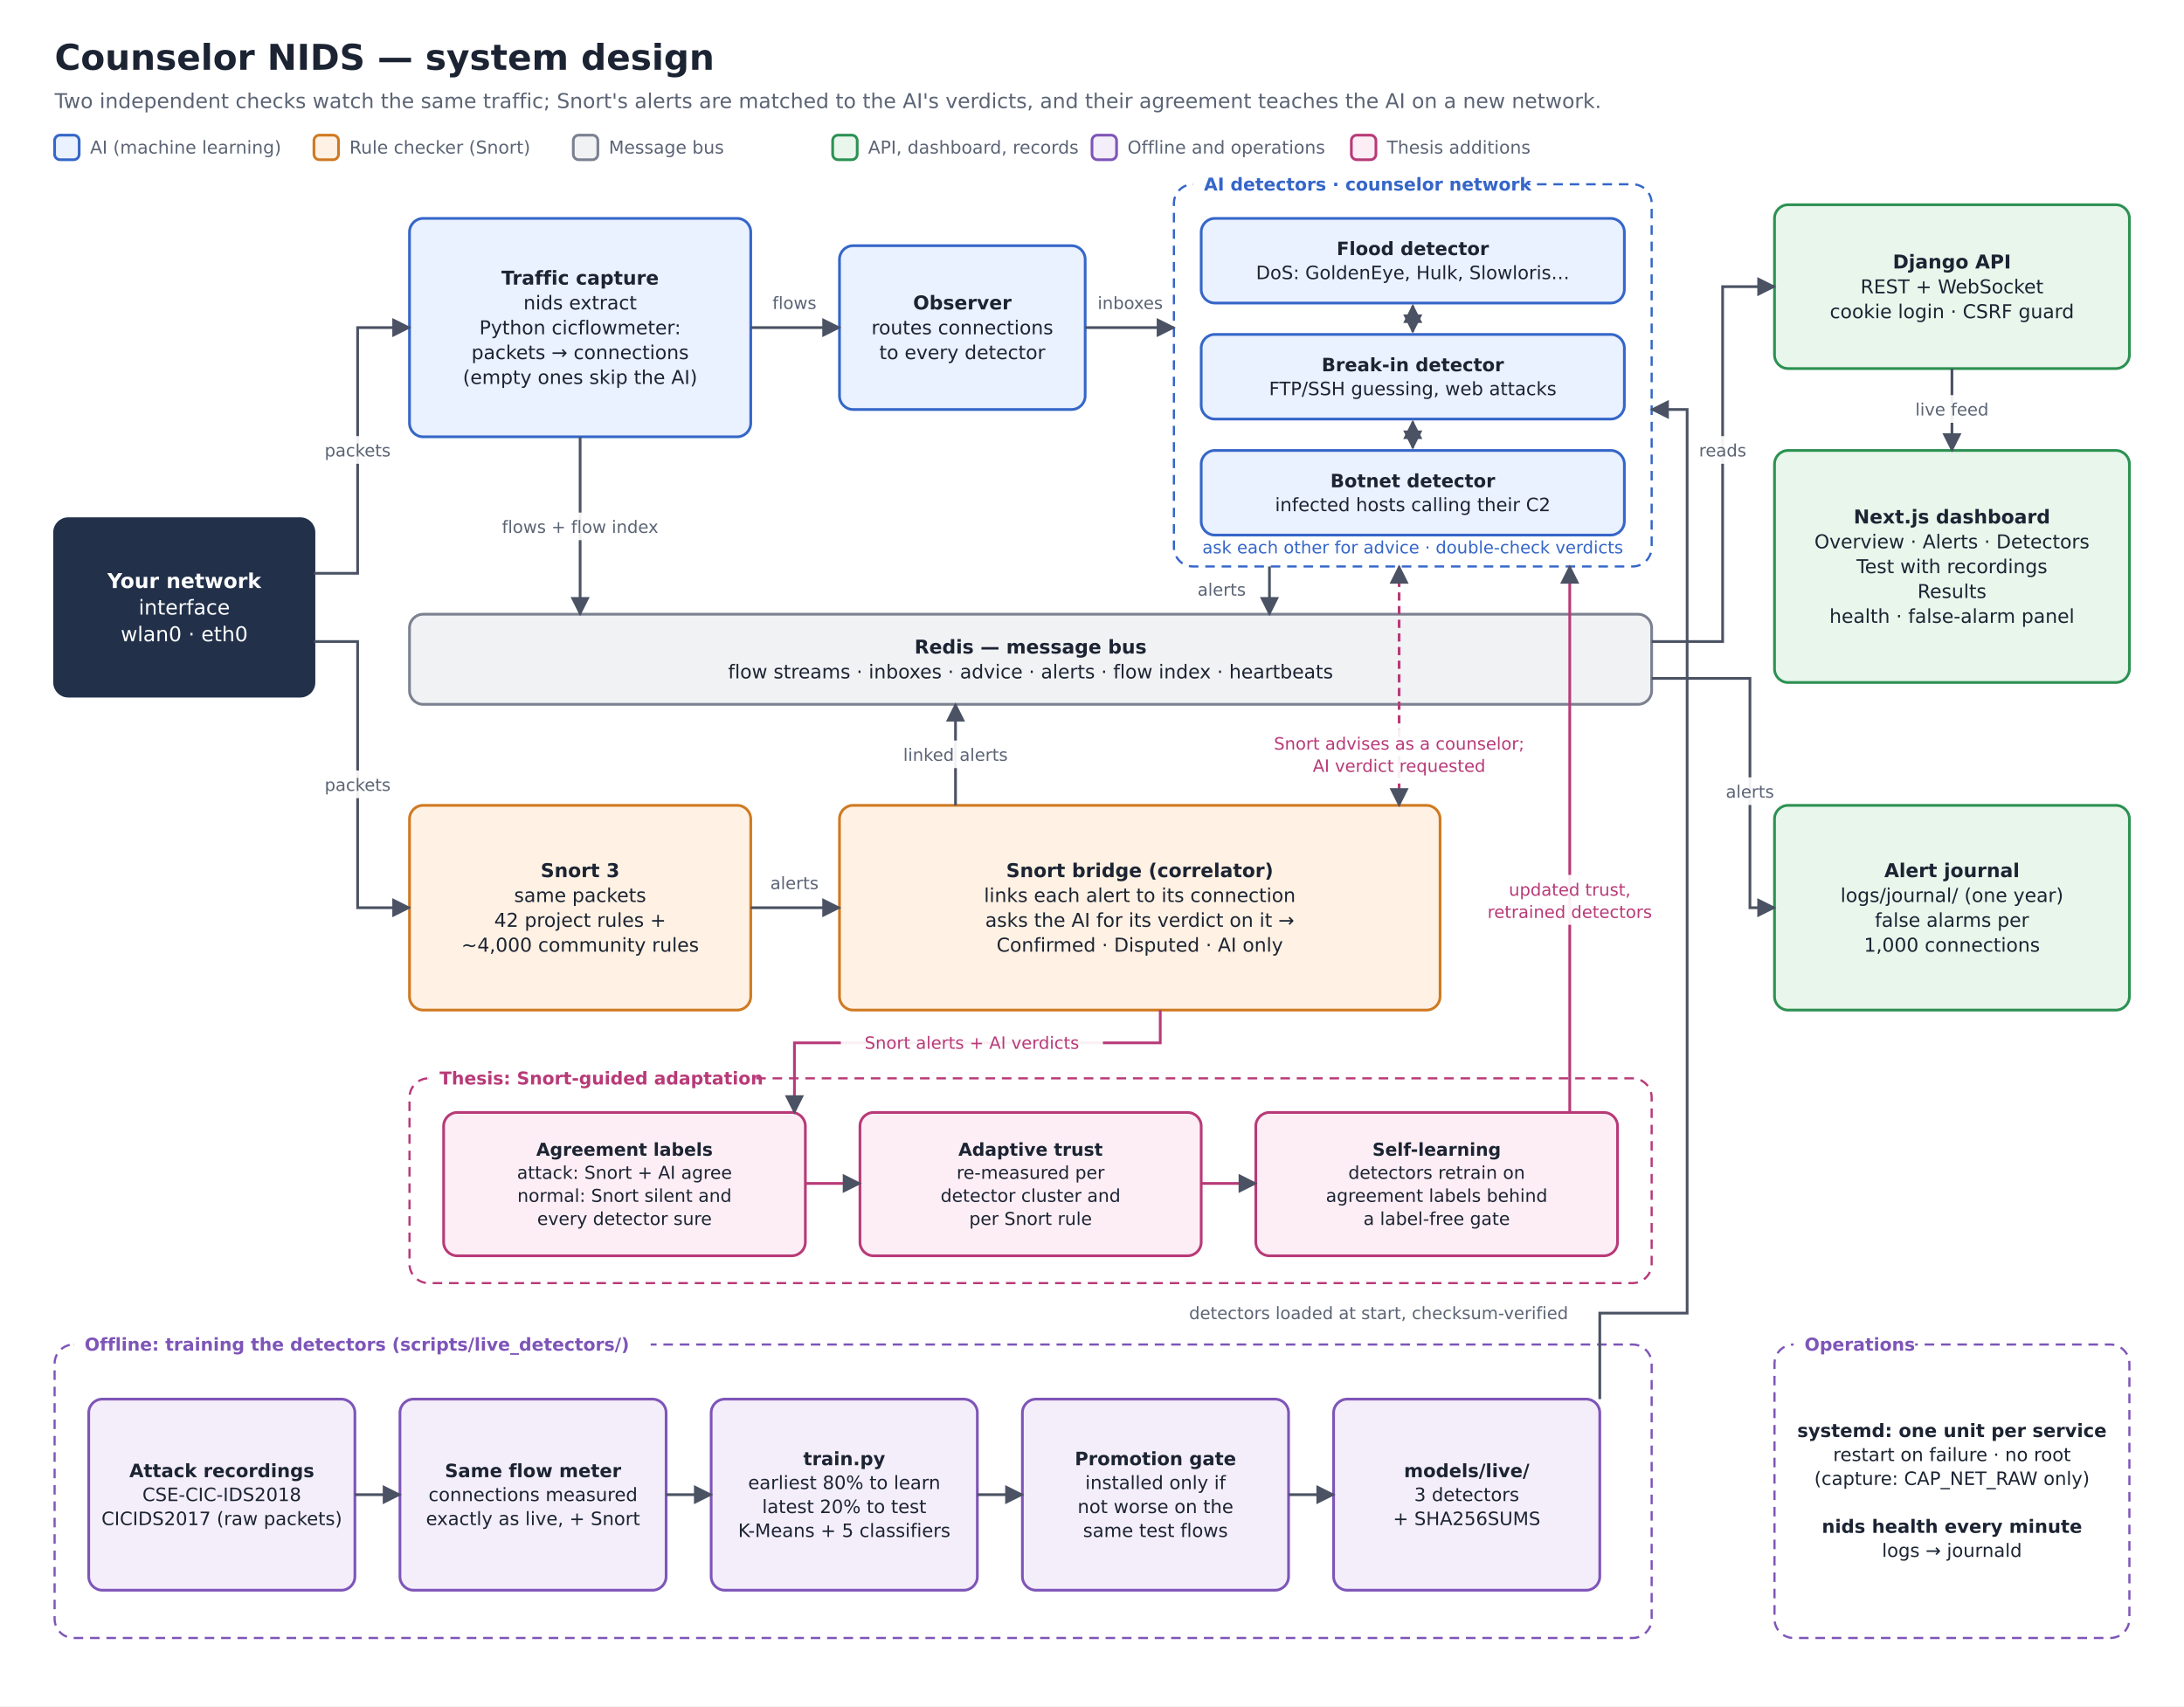
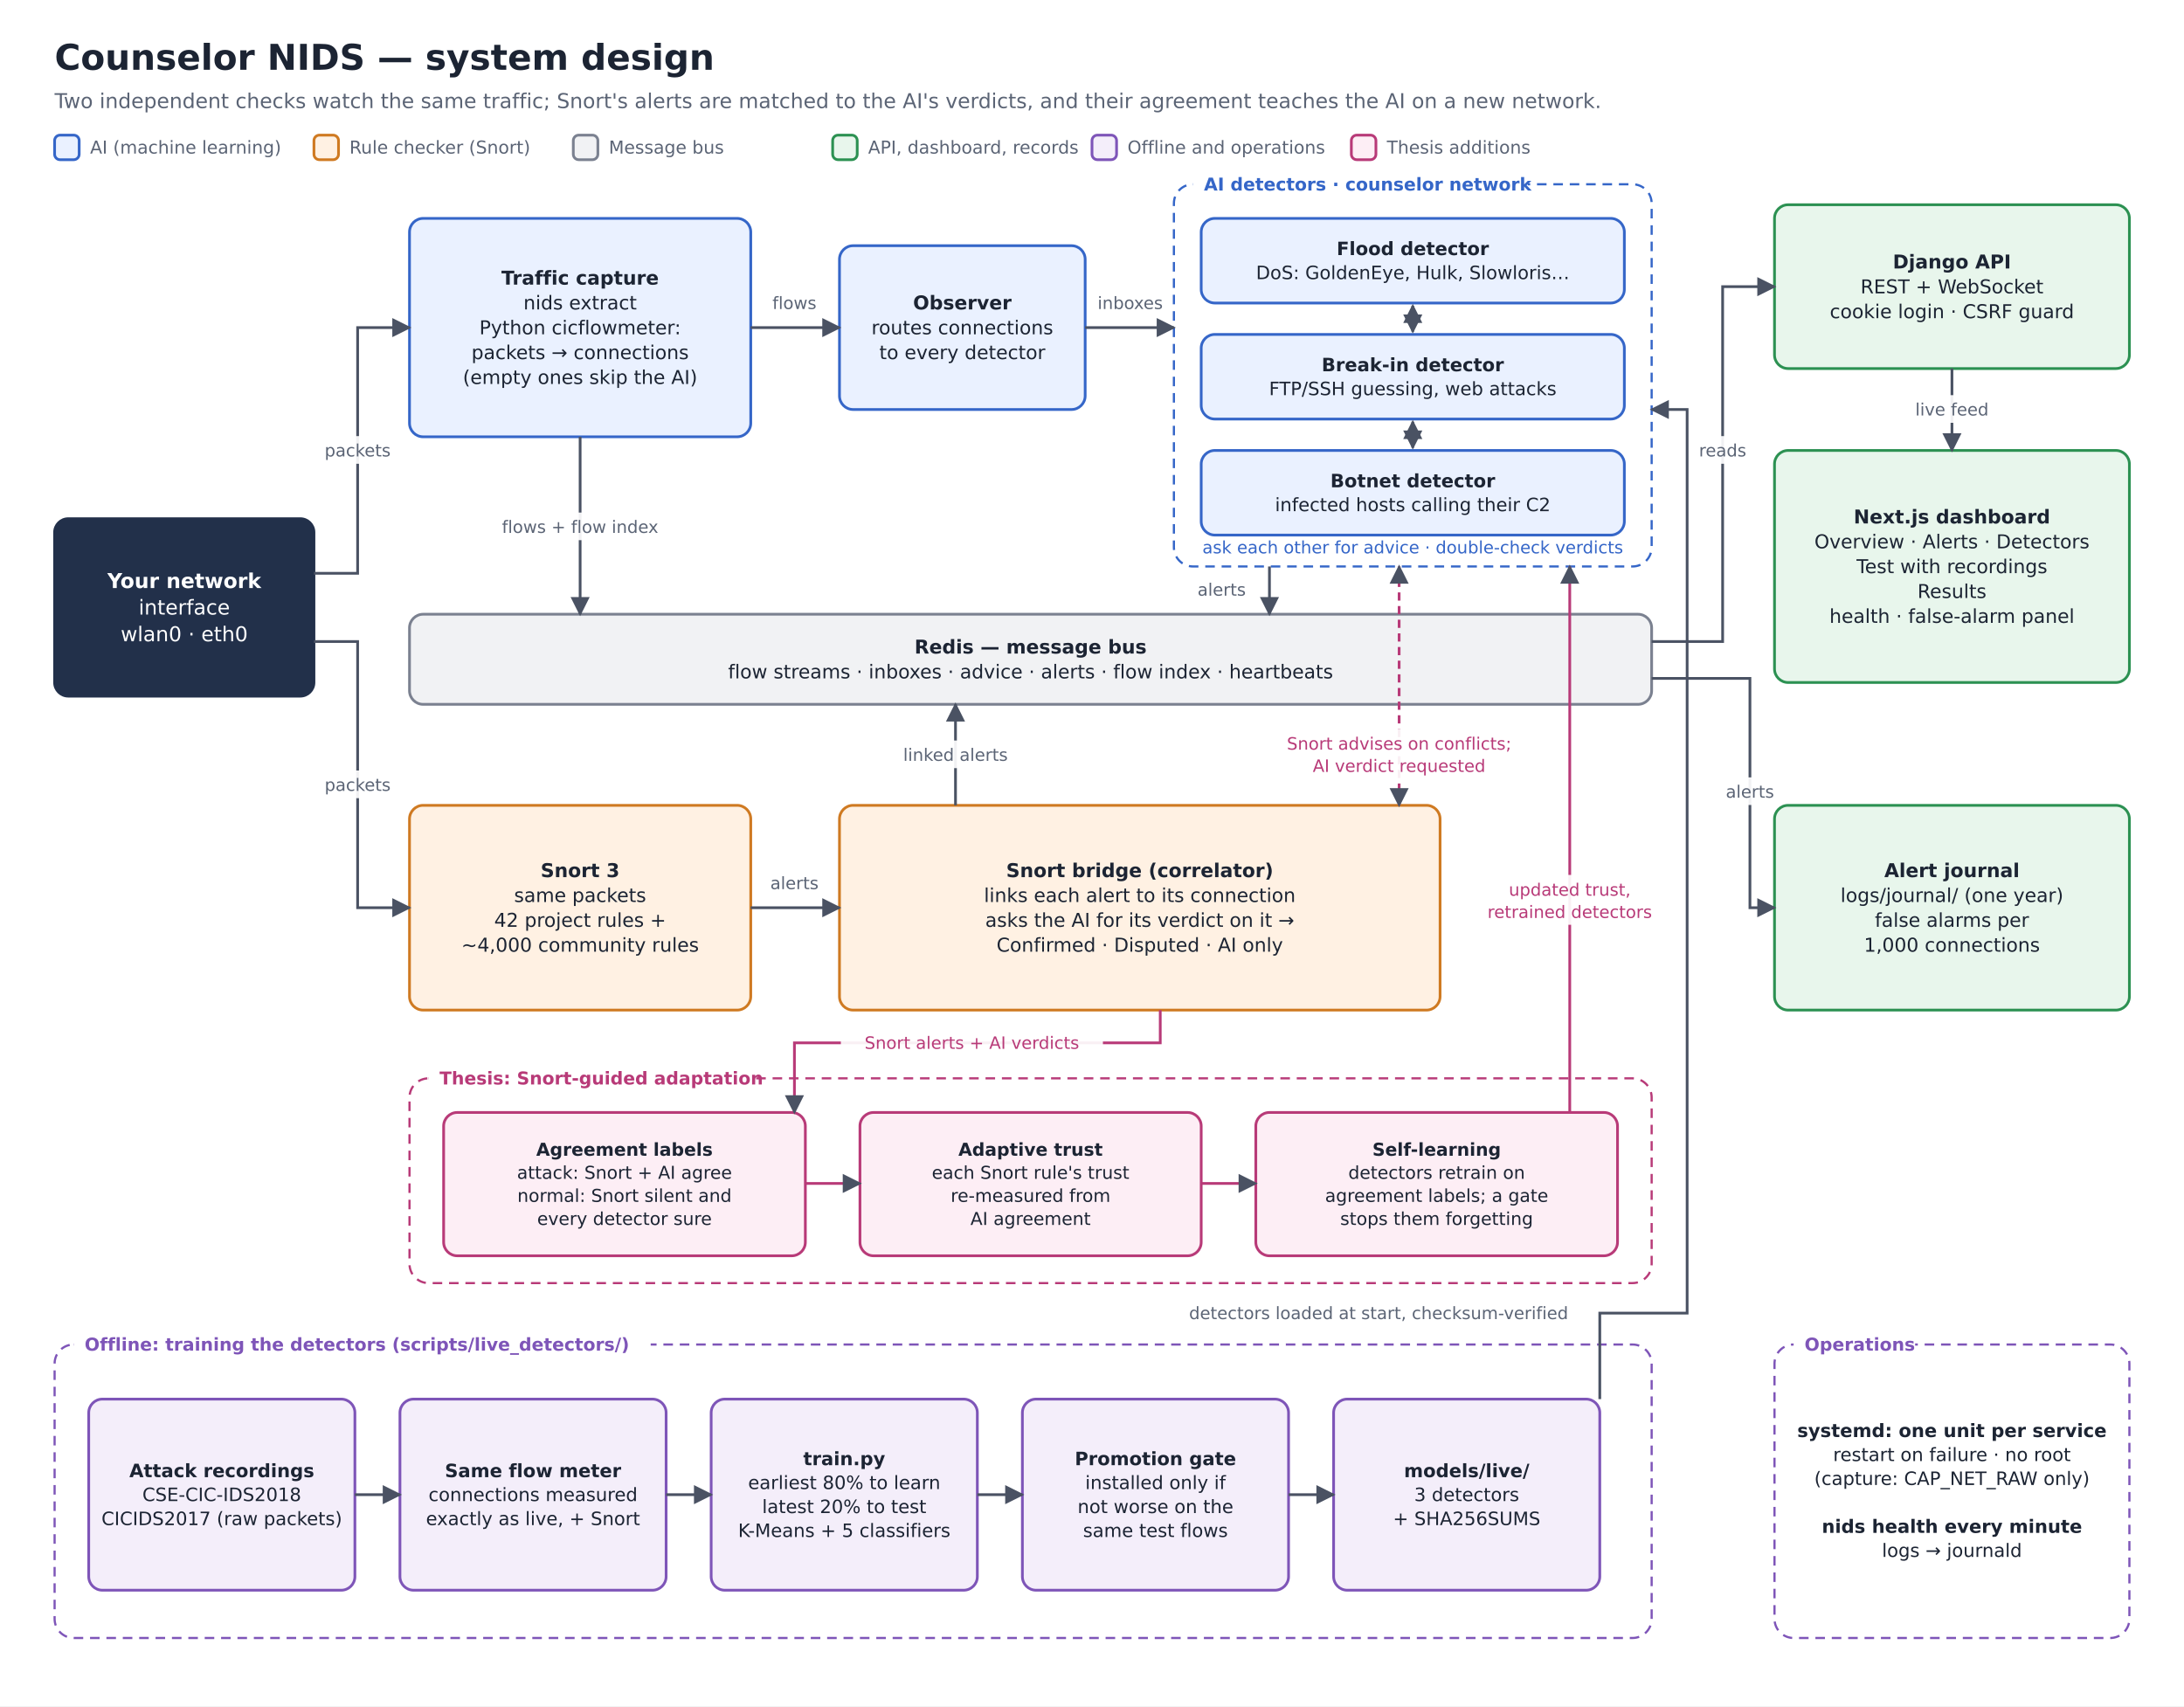
<svg xmlns="http://www.w3.org/2000/svg" width="1600" height="1250" viewBox="0 0 1600 1250" font-family="DejaVu Sans, Helvetica, Arial, sans-serif">
  <defs>
    <marker id="head" viewBox="0 0 10 10" refX="9" refY="5" markerWidth="7" markerHeight="7" orient="auto-start-reverse">
      <path d="M0,0 L10,5 L0,10 z" fill="#4A5263" />
    </marker>
  </defs>
  <rect width="1600" height="1250" fill="#FFFFFF" />
  <text x="40" y="51.1" font-size="26" font-weight="bold" fill="#1C2433" text-anchor="start">Counselor NIDS — system design</text>
  <text x="40" y="79.2" font-size="15" font-weight="normal" fill="#5B6475" text-anchor="start">Two independent checks watch the same traffic; Snort's alerts are matched to the AI's verdicts, and their agreement teaches the AI on a new network.</text>
  <rect x="40" y="99" width="18" height="18" rx="4" fill="#EAF1FF" stroke="#3566C8" stroke-width="2" />
  <text x="66" y="112.5" font-size="13" font-weight="normal" fill="#5B6475" text-anchor="start">AI (machine learning)</text>
  <rect x="230" y="99" width="18" height="18" rx="4" fill="#FFF1E3" stroke="#CF7A22" stroke-width="2" />
  <text x="256" y="112.5" font-size="13" font-weight="normal" fill="#5B6475" text-anchor="start">Rule checker (Snort)</text>
  <rect x="420" y="99" width="18" height="18" rx="4" fill="#F1F2F4" stroke="#7B8190" stroke-width="2" />
  <text x="446" y="112.5" font-size="13" font-weight="normal" fill="#5B6475" text-anchor="start">Message bus</text>
  <rect x="610" y="99" width="18" height="18" rx="4" fill="#E8F6EC" stroke="#2C9152" stroke-width="2" />
  <text x="636" y="112.5" font-size="13" font-weight="normal" fill="#5B6475" text-anchor="start">API, dashboard, records</text>
  <rect x="800" y="99" width="18" height="18" rx="4" fill="#F4EEFA" stroke="#7E55B8" stroke-width="2" />
  <text x="826" y="112.5" font-size="13" font-weight="normal" fill="#5B6475" text-anchor="start">Offline and operations</text>
  <rect x="990" y="99" width="18" height="18" rx="4" fill="#FDEEF5" stroke="#B83A78" stroke-width="2" />
  <text x="1016" y="112.5" font-size="13" font-weight="normal" fill="#5B6475" text-anchor="start">Thesis additions</text>
  <rect x="40" y="380" width="190" height="130" rx="10" fill="#22304A" stroke="#22304A" stroke-width="2" />
  <text x="135.0" y="430.8" font-size="15" font-weight="bold" fill="#FFFFFF" text-anchor="middle">Your network</text>
  <text x="135.0" y="450.2" font-size="15" font-weight="normal" fill="#FFFFFF" text-anchor="middle">interface</text>
  <text x="135.0" y="469.8" font-size="15" font-weight="normal" fill="#FFFFFF" text-anchor="middle">wlan0 · eth0</text>
  <rect x="300" y="160" width="250" height="160" rx="10" fill="#EAF1FF" stroke="#3566C8" stroke-width="2" />
  <text x="425.0" y="208.5" font-size="14" font-weight="bold" fill="#1C2433" text-anchor="middle">Traffic capture</text>
  <text x="425.0" y="226.7" font-size="14" font-weight="normal" fill="#1C2433" text-anchor="middle">nids extract</text>
  <text x="425.0" y="244.9" font-size="14" font-weight="normal" fill="#1C2433" text-anchor="middle">Python cicflowmeter:</text>
  <text x="425.0" y="263.1" font-size="14" font-weight="normal" fill="#1C2433" text-anchor="middle">packets → connections</text>
  <text x="425.0" y="281.3" font-size="14" font-weight="normal" fill="#1C2433" text-anchor="middle">(empty ones skip the AI)</text>
  <rect x="615" y="180" width="180" height="120" rx="10" fill="#EAF1FF" stroke="#3566C8" stroke-width="2" />
  <text x="705.0" y="226.7" font-size="14" font-weight="bold" fill="#1C2433" text-anchor="middle">Observer</text>
  <text x="705.0" y="244.9" font-size="14" font-weight="normal" fill="#1C2433" text-anchor="middle">routes connections</text>
  <text x="705.0" y="263.1" font-size="14" font-weight="normal" fill="#1C2433" text-anchor="middle">to every detector</text>
  <rect x="860" y="135" width="350" height="280" rx="14" fill="none" stroke="#3566C8" stroke-width="1.6" stroke-dasharray="7 5" />
  <rect x="874" y="124" width="245.2" height="22" rx="4" fill="#FFFFFF" />
  <text x="882" y="139.6" font-size="13" font-weight="bold" fill="#3566C8" text-anchor="start">AI detectors · counselor network</text>
  <rect x="880" y="160" width="310" height="62" rx="10" fill="#EAF1FF" stroke="#3566C8" stroke-width="2" />
  <text x="1035.0" y="186.9" font-size="13.5" font-weight="bold" fill="#1C2433" text-anchor="middle">Flood detector</text>
  <text x="1035.0" y="204.5" font-size="13.5" font-weight="normal" fill="#1C2433" text-anchor="middle">DoS: GoldenEye, Hulk, Slowloris…</text>
  <rect x="880" y="245" width="310" height="62" rx="10" fill="#EAF1FF" stroke="#3566C8" stroke-width="2" />
  <text x="1035.0" y="272.0" font-size="13.5" font-weight="bold" fill="#1C2433" text-anchor="middle">Break-in detector</text>
  <text x="1035.0" y="289.5" font-size="13.5" font-weight="normal" fill="#1C2433" text-anchor="middle">FTP/SSH guessing, web attacks</text>
  <path d="M1035,224 L1035,243" fill="none" stroke="#4A5263" stroke-width="2" marker-start="url(#head)" marker-end="url(#head)" />
  <rect x="880" y="330" width="310" height="62" rx="10" fill="#EAF1FF" stroke="#3566C8" stroke-width="2" />
  <text x="1035.0" y="357.0" font-size="13.5" font-weight="bold" fill="#1C2433" text-anchor="middle">Botnet detector</text>
  <text x="1035.0" y="374.5" font-size="13.5" font-weight="normal" fill="#1C2433" text-anchor="middle">infected hosts calling their C2</text>
  <path d="M1035,309 L1035,328" fill="none" stroke="#4A5263" stroke-width="2" marker-start="url(#head)" marker-end="url(#head)" />
  <text x="1035" y="405.4" font-size="12.5" font-weight="normal" fill="#3566C8" text-anchor="middle">ask each other for advice · double-check verdicts</text>
  <rect x="300" y="450" width="910" height="66" rx="10" fill="#F1F2F4" stroke="#7B8190" stroke-width="2" />
  <text x="755.0" y="478.8" font-size="14" font-weight="bold" fill="#1C2433" text-anchor="middle">Redis — message bus</text>
  <text x="755.0" y="497.0" font-size="14" font-weight="normal" fill="#1C2433" text-anchor="middle">flow streams · inboxes · advice · alerts · flow index · heartbeats</text>
  <rect x="300" y="590" width="250" height="150" rx="10" fill="#FFF1E3" stroke="#CF7A22" stroke-width="2" />
  <text x="425.0" y="642.6" font-size="14" font-weight="bold" fill="#1C2433" text-anchor="middle">Snort 3</text>
  <text x="425.0" y="660.8" font-size="14" font-weight="normal" fill="#1C2433" text-anchor="middle">same packets</text>
  <text x="425.0" y="679.0" font-size="14" font-weight="normal" fill="#1C2433" text-anchor="middle">42 project rules +</text>
  <text x="425.0" y="697.2" font-size="14" font-weight="normal" fill="#1C2433" text-anchor="middle">~4,000 community rules</text>
  <rect x="615" y="590" width="440" height="150" rx="10" fill="#FFF1E3" stroke="#CF7A22" stroke-width="2" />
  <text x="835.0" y="642.6" font-size="14" font-weight="bold" fill="#1C2433" text-anchor="middle">Snort bridge (correlator)</text>
  <text x="835.0" y="660.8" font-size="14" font-weight="normal" fill="#1C2433" text-anchor="middle">links each alert to its connection</text>
  <text x="835.0" y="679.0" font-size="14" font-weight="normal" fill="#1C2433" text-anchor="middle">asks the AI for its verdict on it →</text>
  <text x="835.0" y="697.2" font-size="14" font-weight="normal" fill="#1C2433" text-anchor="middle">Confirmed · Disputed · AI only</text>
  <rect x="1300" y="150" width="260" height="120" rx="10" fill="#E8F6EC" stroke="#2C9152" stroke-width="2" />
  <text x="1430.0" y="196.7" font-size="14" font-weight="bold" fill="#1C2433" text-anchor="middle">Django API</text>
  <text x="1430.0" y="214.9" font-size="14" font-weight="normal" fill="#1C2433" text-anchor="middle">REST + WebSocket</text>
  <text x="1430.0" y="233.1" font-size="14" font-weight="normal" fill="#1C2433" text-anchor="middle">cookie login · CSRF guard</text>
  <rect x="1300" y="330" width="260" height="170" rx="10" fill="#E8F6EC" stroke="#2C9152" stroke-width="2" />
  <text x="1430.0" y="383.5" font-size="14" font-weight="bold" fill="#1C2433" text-anchor="middle">Next.js dashboard</text>
  <text x="1430.0" y="401.7" font-size="14" font-weight="normal" fill="#1C2433" text-anchor="middle">Overview · Alerts · Detectors</text>
  <text x="1430.0" y="419.9" font-size="14" font-weight="normal" fill="#1C2433" text-anchor="middle">Test with recordings</text>
  <text x="1430.0" y="438.1" font-size="14" font-weight="normal" fill="#1C2433" text-anchor="middle">Results</text>
  <text x="1430.0" y="456.3" font-size="14" font-weight="normal" fill="#1C2433" text-anchor="middle">health · false-alarm panel</text>
  <rect x="1300" y="590" width="260" height="150" rx="10" fill="#E8F6EC" stroke="#2C9152" stroke-width="2" />
  <text x="1430.0" y="642.6" font-size="14" font-weight="bold" fill="#1C2433" text-anchor="middle">Alert journal</text>
  <text x="1430.0" y="660.8" font-size="14" font-weight="normal" fill="#1C2433" text-anchor="middle">logs/journal/ (one year)</text>
  <text x="1430.0" y="679.0" font-size="14" font-weight="normal" fill="#1C2433" text-anchor="middle">false alarms per</text>
  <text x="1430.0" y="697.2" font-size="14" font-weight="normal" fill="#1C2433" text-anchor="middle">1,000 connections</text>
  <path d="M230,420 L262,420 L262,240 L300,240" fill="none" stroke="#4A5263" stroke-width="2" marker-end="url(#head)" />
  <rect x="232.5" y="319.5" width="59" height="20.25" rx="4" fill="#FFFFFF" opacity="0.92" />
  <text x="262" y="334.4" font-size="12.5" font-weight="normal" fill="#5B6475" text-anchor="middle">packets</text>
  <path d="M230,470 L262,470 L262,665 L300,665" fill="none" stroke="#4A5263" stroke-width="2" marker-end="url(#head)" />
  <rect x="232.5" y="564.5" width="59" height="20.25" rx="4" fill="#FFFFFF" opacity="0.92" />
  <text x="262" y="579.4" font-size="12.5" font-weight="normal" fill="#5B6475" text-anchor="middle">packets</text>
  <path d="M550,240 L615,240" fill="none" stroke="#4A5263" stroke-width="2" marker-end="url(#head)" />
  <rect x="559.5" y="211.5" width="45.0" height="20.25" rx="4" fill="#FFFFFF" opacity="0.92" />
  <text x="582" y="226.4" font-size="12.5" font-weight="normal" fill="#5B6475" text-anchor="middle">flows</text>
  <path d="M795,240 L860,240" fill="none" stroke="#4A5263" stroke-width="2" marker-end="url(#head)" />
  <rect x="798.5" y="211.5" width="59" height="20.25" rx="4" fill="#FFFFFF" opacity="0.92" />
  <text x="828" y="226.4" font-size="12.5" font-weight="normal" fill="#5B6475" text-anchor="middle">inboxes</text>
  <path d="M425,320 L425,450" fill="none" stroke="#4A5263" stroke-width="2" marker-end="url(#head)" />
  <rect x="357.0" y="375.5" width="136.0" height="20.25" rx="4" fill="#FFFFFF" opacity="0.92" />
  <text x="425" y="390.4" font-size="12.5" font-weight="normal" fill="#5B6475" text-anchor="middle">flows + flow index</text>
  <path d="M930,415 L930,450" fill="none" stroke="#4A5263" stroke-width="2" marker-end="url(#head)" />
  <rect x="869.0" y="421.5" width="52" height="20.25" rx="4" fill="#FFFFFF" opacity="0.92" />
  <text x="895" y="436.4" font-size="12.5" font-weight="normal" fill="#5B6475" text-anchor="middle">alerts</text>
  <path d="M550,665 L615,665" fill="none" stroke="#4A5263" stroke-width="2" marker-end="url(#head)" />
  <rect x="556.0" y="636.5" width="52" height="20.25" rx="4" fill="#FFFFFF" opacity="0.92" />
  <text x="582" y="651.4" font-size="12.5" font-weight="normal" fill="#5B6475" text-anchor="middle">alerts</text>
  <path d="M700,590 L700,516" fill="none" stroke="#4A5263" stroke-width="2" marker-end="url(#head)" />
  <rect x="649.5" y="542.5" width="101" height="20.25" rx="4" fill="#FFFFFF" opacity="0.92" />
  <text x="700" y="557.4" font-size="12.5" font-weight="normal" fill="#5B6475" text-anchor="middle">linked alerts</text>
  <path d="M1025,590 L1025,415" fill="none" stroke="#B83A78" stroke-width="2" stroke-dasharray="6 4" marker-start="url(#head)" marker-end="url(#head)" />
-   <rect x="918.5" y="534.0" width="213" height="36.5" rx="4" fill="#FFFFFF" opacity="0.92" />
-   <text x="1025" y="549.2" font-size="12.5" font-weight="normal" fill="#B83A78" text-anchor="middle">Snort advises as a counselor;</text>
+   <rect x="925.5" y="534.0" width="199" height="36.5" rx="4" fill="#FFFFFF" opacity="0.92" />
+   <text x="1025" y="549.2" font-size="12.5" font-weight="normal" fill="#B83A78" text-anchor="middle">Snort advises on conflicts;</text>
  <text x="1025" y="565.5" font-size="12.5" font-weight="normal" fill="#B83A78" text-anchor="middle">AI verdict requested</text>
  <path d="M1210,470 L1262,470 L1262,210 L1300,210" fill="none" stroke="#4A5263" stroke-width="2" marker-end="url(#head)" />
  <rect x="1239.5" y="319.5" width="45.0" height="20.25" rx="4" fill="#FFFFFF" opacity="0.92" />
  <text x="1262" y="334.4" font-size="12.5" font-weight="normal" fill="#5B6475" text-anchor="middle">reads</text>
  <path d="M1430,270 L1430,330" fill="none" stroke="#4A5263" stroke-width="2" marker-end="url(#head)" />
  <rect x="1393.5" y="289.5" width="73.0" height="20.25" rx="4" fill="#FFFFFF" opacity="0.92" />
  <text x="1430" y="304.4" font-size="12.5" font-weight="normal" fill="#5B6475" text-anchor="middle">live feed</text>
  <path d="M1210,497 L1282,497 L1282,665 L1300,665" fill="none" stroke="#4A5263" stroke-width="2" marker-end="url(#head)" />
  <rect x="1256.0" y="569.5" width="52" height="20.25" rx="4" fill="#FFFFFF" opacity="0.92" />
  <text x="1282" y="584.4" font-size="12.5" font-weight="normal" fill="#5B6475" text-anchor="middle">alerts</text>
  <rect x="300" y="790" width="910" height="150" rx="14" fill="none" stroke="#B83A78" stroke-width="1.6" stroke-dasharray="7 5" />
  <rect x="314" y="779" width="238.1" height="22" rx="4" fill="#FFFFFF" />
  <text x="322" y="794.5" font-size="13" font-weight="bold" fill="#B83A78" text-anchor="start">Thesis: Snort-guided adaptation</text>
  <rect x="325" y="815" width="265" height="105" rx="10" fill="#FDEEF5" stroke="#B83A78" stroke-width="2" />
  <text x="457.5" y="846.7" font-size="13" font-weight="bold" fill="#1C2433" text-anchor="middle">Agreement labels</text>
  <text x="457.5" y="863.6" font-size="13" font-weight="normal" fill="#1C2433" text-anchor="middle">attack: Snort + AI agree</text>
  <text x="457.5" y="880.5" font-size="13" font-weight="normal" fill="#1C2433" text-anchor="middle">normal: Snort silent and</text>
  <text x="457.5" y="897.4" font-size="13" font-weight="normal" fill="#1C2433" text-anchor="middle">every detector sure</text>
  <rect x="630" y="815" width="250" height="105" rx="10" fill="#FDEEF5" stroke="#B83A78" stroke-width="2" />
  <text x="755.0" y="846.7" font-size="13" font-weight="bold" fill="#1C2433" text-anchor="middle">Adaptive trust</text>
-   <text x="755.0" y="863.6" font-size="13" font-weight="normal" fill="#1C2433" text-anchor="middle">re-measured per</text>
-   <text x="755.0" y="880.5" font-size="13" font-weight="normal" fill="#1C2433" text-anchor="middle">detector cluster and</text>
-   <text x="755.0" y="897.4" font-size="13" font-weight="normal" fill="#1C2433" text-anchor="middle">per Snort rule</text>
+   <text x="755.0" y="863.6" font-size="13" font-weight="normal" fill="#1C2433" text-anchor="middle">each Snort rule's trust</text>
+   <text x="755.0" y="880.5" font-size="13" font-weight="normal" fill="#1C2433" text-anchor="middle">re-measured from</text>
+   <text x="755.0" y="897.4" font-size="13" font-weight="normal" fill="#1C2433" text-anchor="middle">AI agreement</text>
  <rect x="920" y="815" width="265" height="105" rx="10" fill="#FDEEF5" stroke="#B83A78" stroke-width="2" />
  <text x="1052.5" y="846.7" font-size="13" font-weight="bold" fill="#1C2433" text-anchor="middle">Self-learning</text>
  <text x="1052.5" y="863.6" font-size="13" font-weight="normal" fill="#1C2433" text-anchor="middle">detectors retrain on</text>
-   <text x="1052.5" y="880.5" font-size="13" font-weight="normal" fill="#1C2433" text-anchor="middle">agreement labels behind</text>
-   <text x="1052.5" y="897.4" font-size="13" font-weight="normal" fill="#1C2433" text-anchor="middle">a label-free gate</text>
+   <text x="1052.5" y="880.5" font-size="13" font-weight="normal" fill="#1C2433" text-anchor="middle">agreement labels; a gate</text>
+   <text x="1052.5" y="897.4" font-size="13" font-weight="normal" fill="#1C2433" text-anchor="middle">stops them forgetting</text>
  <path d="M590,867 L630,867" fill="none" stroke="#B83A78" stroke-width="2" marker-end="url(#head)" />
  <path d="M880,867 L920,867" fill="none" stroke="#B83A78" stroke-width="2" marker-end="url(#head)" />
  <path d="M850,740 L850,764 L582,764 L582,815" fill="none" stroke="#B83A78" stroke-width="2" marker-end="url(#head)" />
  <rect x="616.0" y="753.5" width="192" height="20.25" rx="4" fill="#FFFFFF" opacity="0.92" />
  <text x="712" y="768.4" font-size="12.5" font-weight="normal" fill="#B83A78" text-anchor="middle">Snort alerts + AI verdicts</text>
  <path d="M1150,815 L1150,415" fill="none" stroke="#B83A78" stroke-width="2" marker-end="url(#head)" />
  <rect x="1078.5" y="641.0" width="143.0" height="36.5" rx="4" fill="#FFFFFF" opacity="0.92" />
  <text x="1150" y="656.2" font-size="12.5" font-weight="normal" fill="#B83A78" text-anchor="middle">updated trust,</text>
  <text x="1150" y="672.5" font-size="12.5" font-weight="normal" fill="#B83A78" text-anchor="middle">retrained detectors</text>
  <rect x="40" y="985" width="1170" height="215" rx="14" fill="none" stroke="#7E55B8" stroke-width="1.6" stroke-dasharray="7 5" />
  <rect x="54" y="974" width="422.7" height="22" rx="4" fill="#FFFFFF" />
  <text x="62" y="989.5" font-size="13" font-weight="bold" fill="#7E55B8" text-anchor="start">Offline: training the detectors (scripts/live_detectors/)</text>
  <rect x="65" y="1025" width="195" height="140" rx="10" fill="#F4EEFA" stroke="#7E55B8" stroke-width="2" />
  <text x="162.5" y="1082.2" font-size="13.5" font-weight="bold" fill="#1C2433" text-anchor="middle">Attack recordings</text>
  <text x="162.5" y="1099.7" font-size="13.5" font-weight="normal" fill="#1C2433" text-anchor="middle">CSE-CIC-IDS2018</text>
  <text x="162.5" y="1117.3" font-size="13.5" font-weight="normal" fill="#1C2433" text-anchor="middle">CICIDS2017 (raw packets)</text>
  <rect x="293" y="1025" width="195" height="140" rx="10" fill="#F4EEFA" stroke="#7E55B8" stroke-width="2" />
  <text x="390.5" y="1082.2" font-size="13.5" font-weight="bold" fill="#1C2433" text-anchor="middle">Same flow meter</text>
  <text x="390.5" y="1099.7" font-size="13.5" font-weight="normal" fill="#1C2433" text-anchor="middle">connections measured</text>
  <text x="390.5" y="1117.3" font-size="13.5" font-weight="normal" fill="#1C2433" text-anchor="middle">exactly as live, + Snort</text>
  <path d="M260,1095 L293,1095" fill="none" stroke="#4A5263" stroke-width="2" marker-end="url(#head)" />
  <rect x="521" y="1025" width="195" height="140" rx="10" fill="#F4EEFA" stroke="#7E55B8" stroke-width="2" />
  <text x="618.5" y="1073.4" font-size="13.5" font-weight="bold" fill="#1C2433" text-anchor="middle">train.py</text>
  <text x="618.5" y="1090.9" font-size="13.5" font-weight="normal" fill="#1C2433" text-anchor="middle">earliest 80% to learn</text>
  <text x="618.5" y="1108.5" font-size="13.5" font-weight="normal" fill="#1C2433" text-anchor="middle">latest 20% to test</text>
  <text x="618.5" y="1126.0" font-size="13.5" font-weight="normal" fill="#1C2433" text-anchor="middle">K-Means + 5 classifiers</text>
  <path d="M488,1095 L521,1095" fill="none" stroke="#4A5263" stroke-width="2" marker-end="url(#head)" />
  <rect x="749" y="1025" width="195" height="140" rx="10" fill="#F4EEFA" stroke="#7E55B8" stroke-width="2" />
  <text x="846.5" y="1073.4" font-size="13.5" font-weight="bold" fill="#1C2433" text-anchor="middle">Promotion gate</text>
  <text x="846.5" y="1090.9" font-size="13.5" font-weight="normal" fill="#1C2433" text-anchor="middle">installed only if</text>
  <text x="846.5" y="1108.5" font-size="13.5" font-weight="normal" fill="#1C2433" text-anchor="middle">not worse on the</text>
  <text x="846.5" y="1126.0" font-size="13.5" font-weight="normal" fill="#1C2433" text-anchor="middle">same test flows</text>
  <path d="M716,1095 L749,1095" fill="none" stroke="#4A5263" stroke-width="2" marker-end="url(#head)" />
  <rect x="977" y="1025" width="195" height="140" rx="10" fill="#F4EEFA" stroke="#7E55B8" stroke-width="2" />
  <text x="1074.5" y="1082.2" font-size="13.5" font-weight="bold" fill="#1C2433" text-anchor="middle">models/live/</text>
  <text x="1074.5" y="1099.7" font-size="13.5" font-weight="normal" fill="#1C2433" text-anchor="middle">3 detectors</text>
  <text x="1074.5" y="1117.3" font-size="13.5" font-weight="normal" fill="#1C2433" text-anchor="middle">+ SHA256SUMS</text>
  <path d="M944,1095 L977,1095" fill="none" stroke="#4A5263" stroke-width="2" marker-end="url(#head)" />
  <path d="M1172,1025 L1172,962 L1236,962 L1236,300 L1210,300" fill="none" stroke="#4A5263" stroke-width="2" marker-end="url(#head)" />
  <rect x="851.0" y="951.5" width="318" height="20.25" rx="4" fill="#FFFFFF" opacity="0.92" />
  <text x="1010" y="966.4" font-size="12.5" font-weight="normal" fill="#5B6475" text-anchor="middle">detectors loaded at start, checksum-verified</text>
  <rect x="1300" y="985" width="260" height="215" rx="14" fill="none" stroke="#7E55B8" stroke-width="1.6" stroke-dasharray="7 5" />
  <rect x="1314" y="974" width="89.0" height="22" rx="4" fill="#FFFFFF" />
  <text x="1322" y="989.5" font-size="13" font-weight="bold" fill="#7E55B8" text-anchor="start">Operations</text>
  <text x="1430" y="1052.8" font-size="13.5" font-weight="bold" fill="#1C2433" text-anchor="middle">systemd: one unit per service</text>
  <text x="1430" y="1070.4" font-size="13.5" font-weight="normal" fill="#1C2433" text-anchor="middle">restart on failure · no root</text>
  <text x="1430" y="1087.9" font-size="13.5" font-weight="normal" fill="#1C2433" text-anchor="middle">(capture: CAP_NET_RAW only)</text>
  <text x="1430" y="1105.5" font-size="13.5" font-weight="normal" fill="#1C2433" text-anchor="middle" />
  <text x="1430" y="1123.0" font-size="13.5" font-weight="bold" fill="#1C2433" text-anchor="middle">nids health every minute</text>
  <text x="1430" y="1140.6" font-size="13.5" font-weight="normal" fill="#1C2433" text-anchor="middle">logs → journald</text>
</svg>
